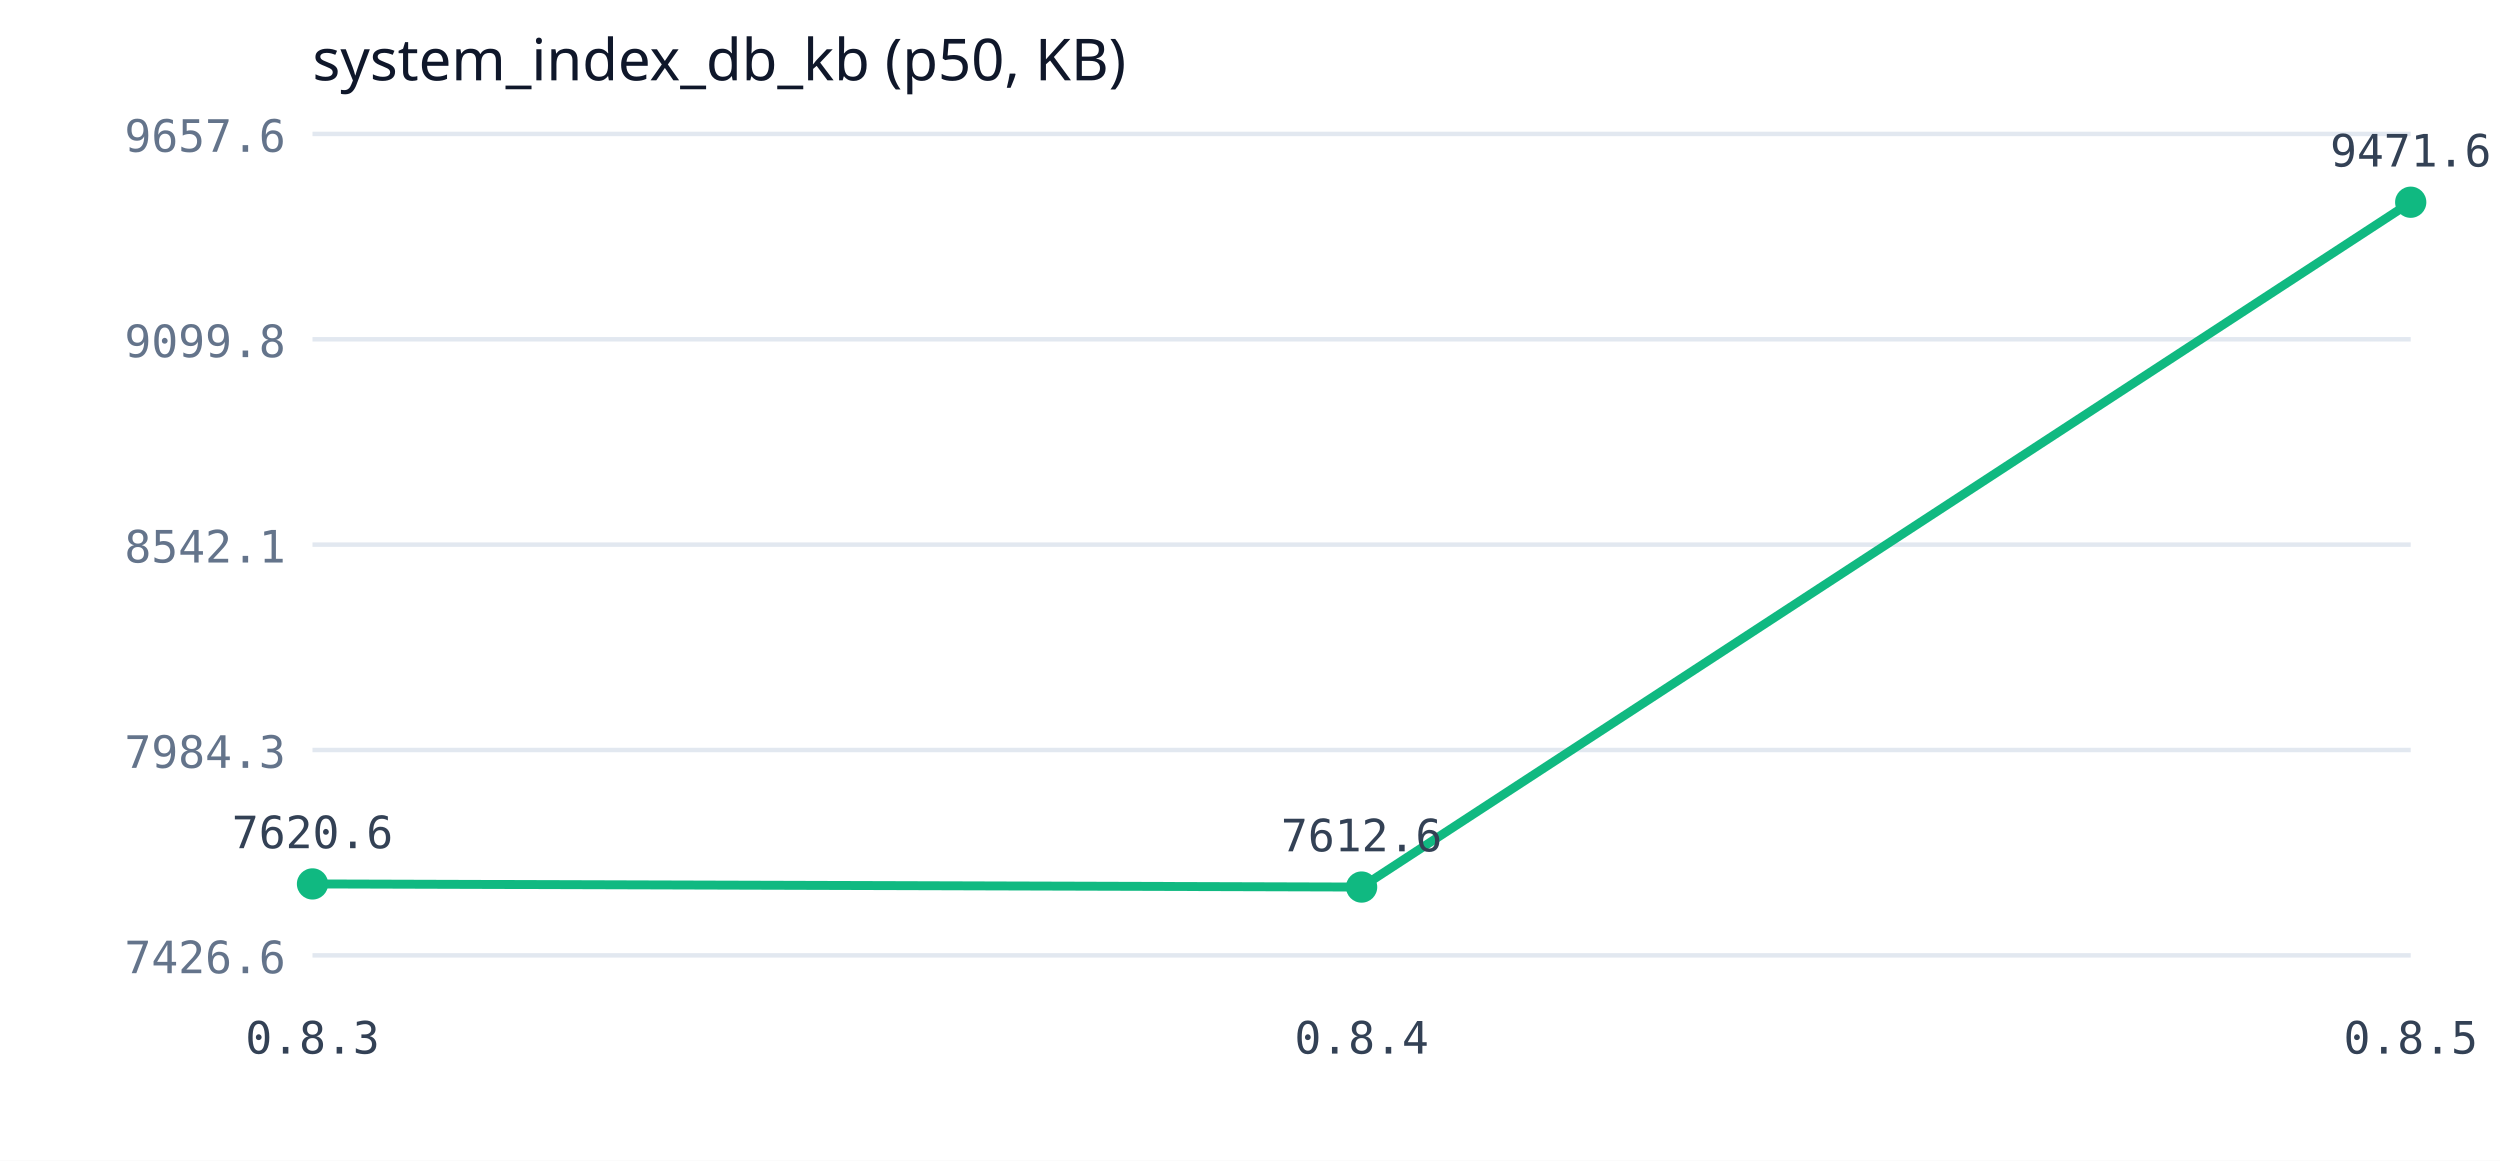
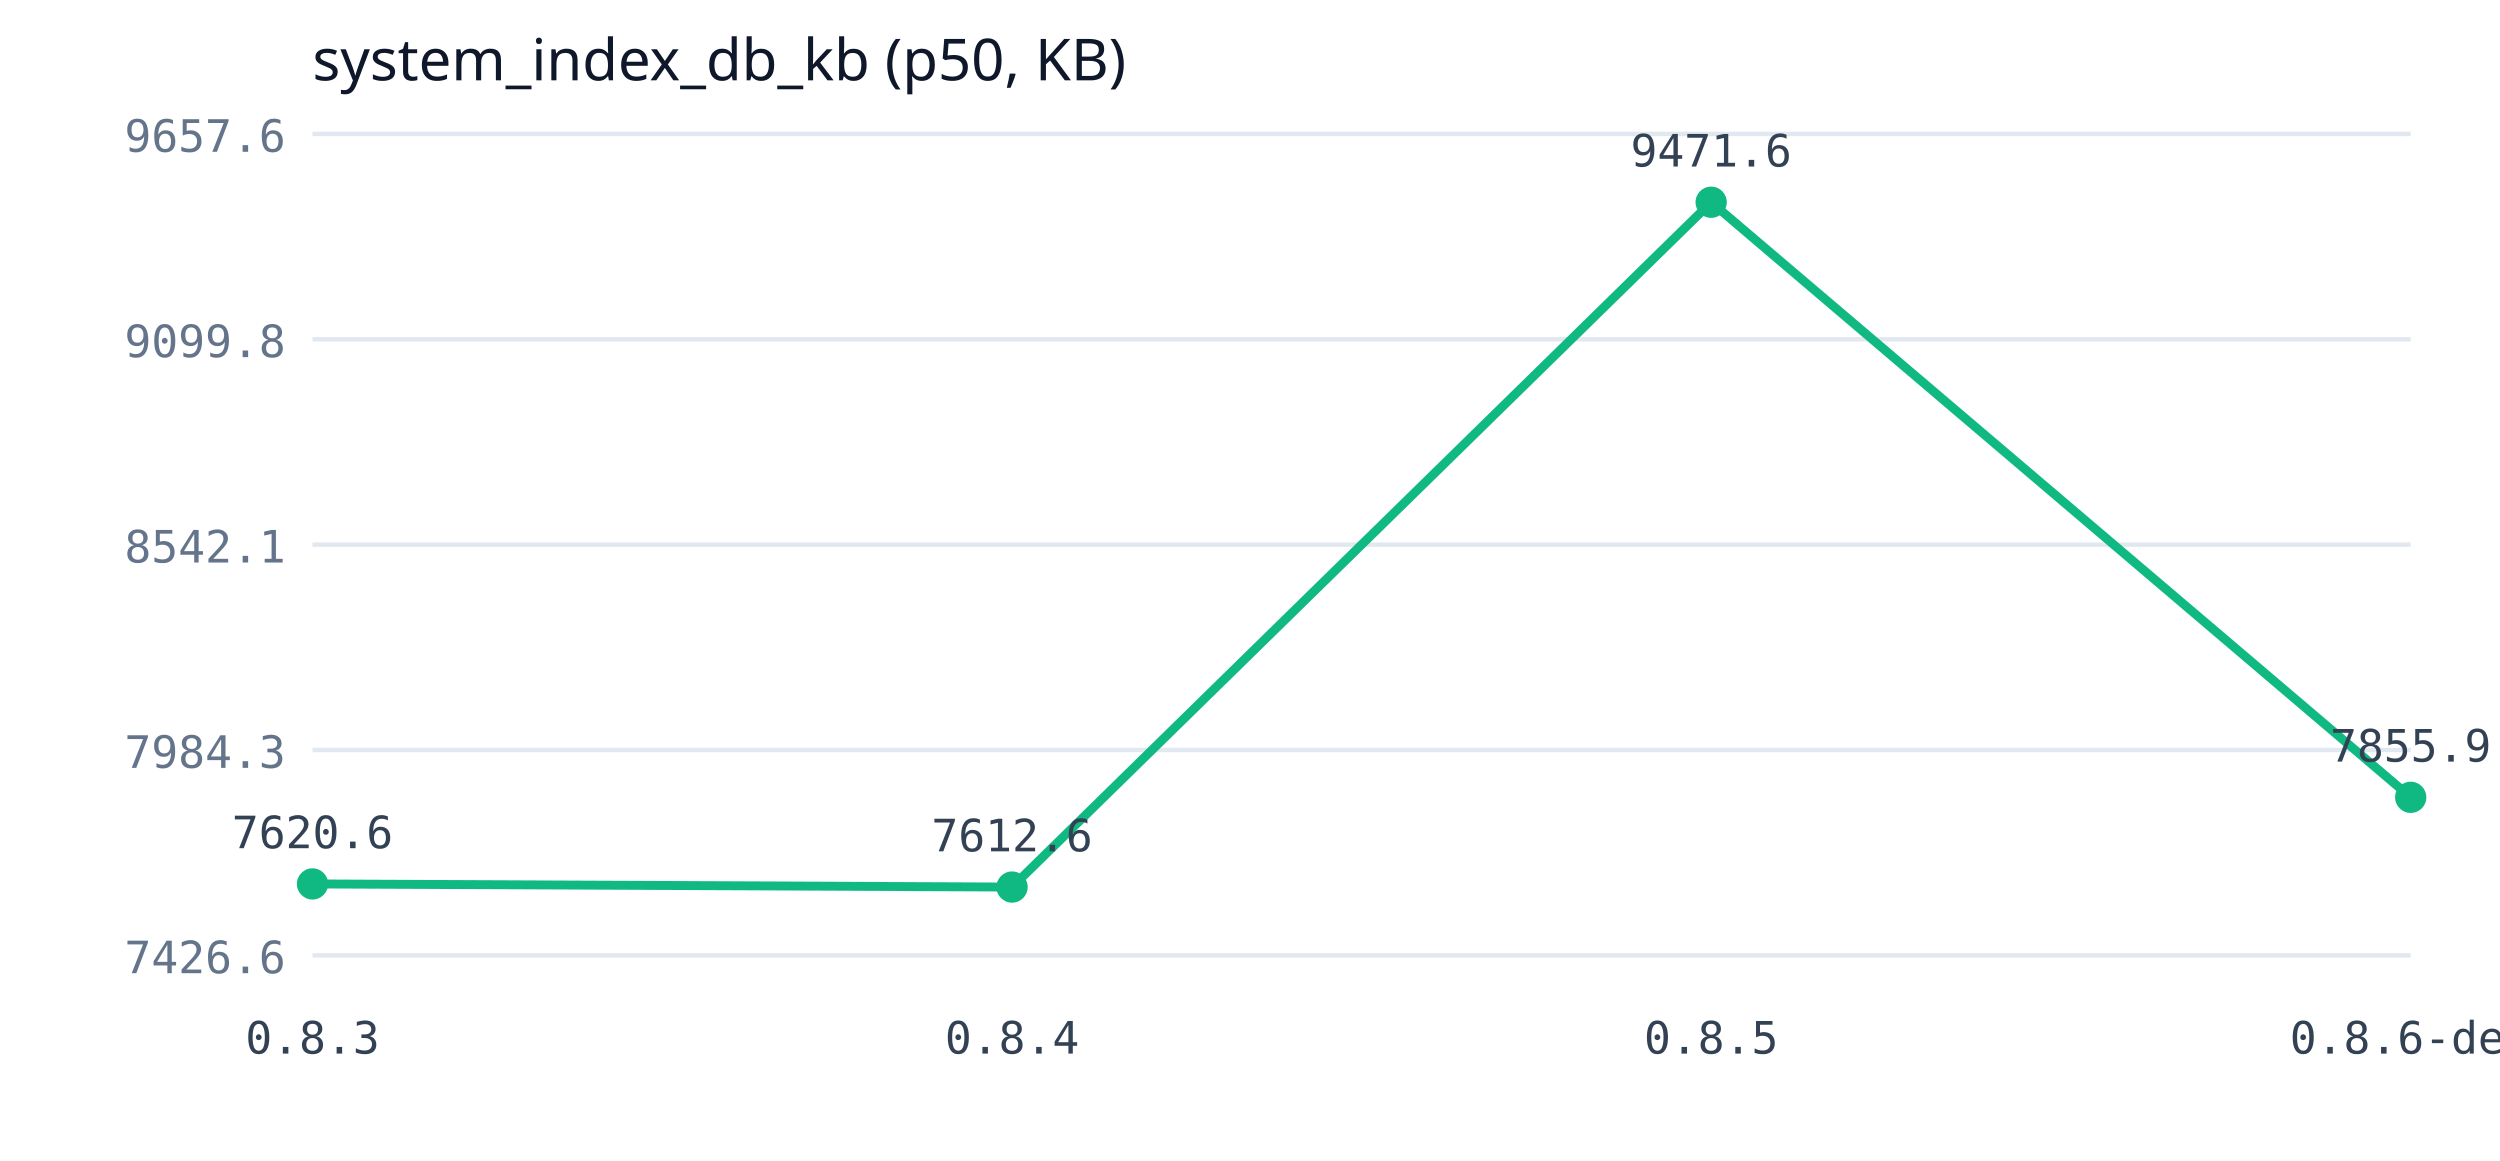
<svg xmlns="http://www.w3.org/2000/svg" width="560" height="260" viewBox="0 0 560 260">
  <rect width="560" height="260" fill="#ffffff" />
  <text x="70" y="18" font-family="Segoe UI" font-size="13" fill="#0f172a">system_index_db_kb (p50, KB)</text>
  <line x1="70" y1="214" x2="540" y2="214" stroke="#e2e8f0" stroke-width="1" />
  <text x="64" y="218" font-family="Consolas" font-size="10" fill="#64748b" text-anchor="end">7426.6</text>
  <line x1="70" y1="168" x2="540" y2="168" stroke="#e2e8f0" stroke-width="1" />
  <text x="64" y="172" font-family="Consolas" font-size="10" fill="#64748b" text-anchor="end">7984.3</text>
  <line x1="70" y1="122" x2="540" y2="122" stroke="#e2e8f0" stroke-width="1" />
  <text x="64" y="126" font-family="Consolas" font-size="10" fill="#64748b" text-anchor="end">8542.1</text>
  <line x1="70" y1="76" x2="540" y2="76" stroke="#e2e8f0" stroke-width="1" />
  <text x="64" y="80" font-family="Consolas" font-size="10" fill="#64748b" text-anchor="end">9099.8</text>
  <line x1="70" y1="30" x2="540" y2="30" stroke="#e2e8f0" stroke-width="1" />
  <text x="64" y="34" font-family="Consolas" font-size="10" fill="#64748b" text-anchor="end">9657.6</text>
-   <polyline points="70,198 305,198.7 540,45.3" fill="none" stroke="#10b981" stroke-width="2" />
+   <polyline points="70,198 226.7,198.7 383.3,45.3 540,178.6" fill="none" stroke="#10b981" stroke-width="2" />
  <circle cx="70" cy="198" r="3.5" fill="#10b981" />
  <text x="70" y="190" font-family="Consolas" font-size="10" fill="#334155" text-anchor="middle">7620.6</text>
  <text x="70" y="236" font-family="Consolas" font-size="10" fill="#334155" text-anchor="middle">0.8.3</text>
-   <circle cx="305" cy="198.7" r="3.5" fill="#10b981" />
-   <text x="305" y="190.7" font-family="Consolas" font-size="10" fill="#334155" text-anchor="middle">7612.6</text>
-   <text x="305" y="236" font-family="Consolas" font-size="10" fill="#334155" text-anchor="middle">0.8.4</text>
-   <circle cx="540" cy="45.3" r="3.5" fill="#10b981" />
-   <text x="540" y="37.3" font-family="Consolas" font-size="10" fill="#334155" text-anchor="middle">9471.6</text>
-   <text x="540" y="236" font-family="Consolas" font-size="10" fill="#334155" text-anchor="middle">0.8.5</text>
+   <circle cx="226.7" cy="198.7" r="3.5" fill="#10b981" />
+   <text x="226.7" y="190.7" font-family="Consolas" font-size="10" fill="#334155" text-anchor="middle">7612.6</text>
+   <text x="226.7" y="236" font-family="Consolas" font-size="10" fill="#334155" text-anchor="middle">0.8.4</text>
+   <circle cx="383.3" cy="45.3" r="3.5" fill="#10b981" />
+   <text x="383.3" y="37.3" font-family="Consolas" font-size="10" fill="#334155" text-anchor="middle">9471.6</text>
+   <text x="383.3" y="236" font-family="Consolas" font-size="10" fill="#334155" text-anchor="middle">0.8.5</text>
+   <circle cx="540" cy="178.6" r="3.5" fill="#10b981" />
+   <text x="540" y="170.6" font-family="Consolas" font-size="10" fill="#334155" text-anchor="middle">7855.9</text>
+   <text x="540" y="236" font-family="Consolas" font-size="10" fill="#334155" text-anchor="middle">0.8.6-dev</text>
</svg>
